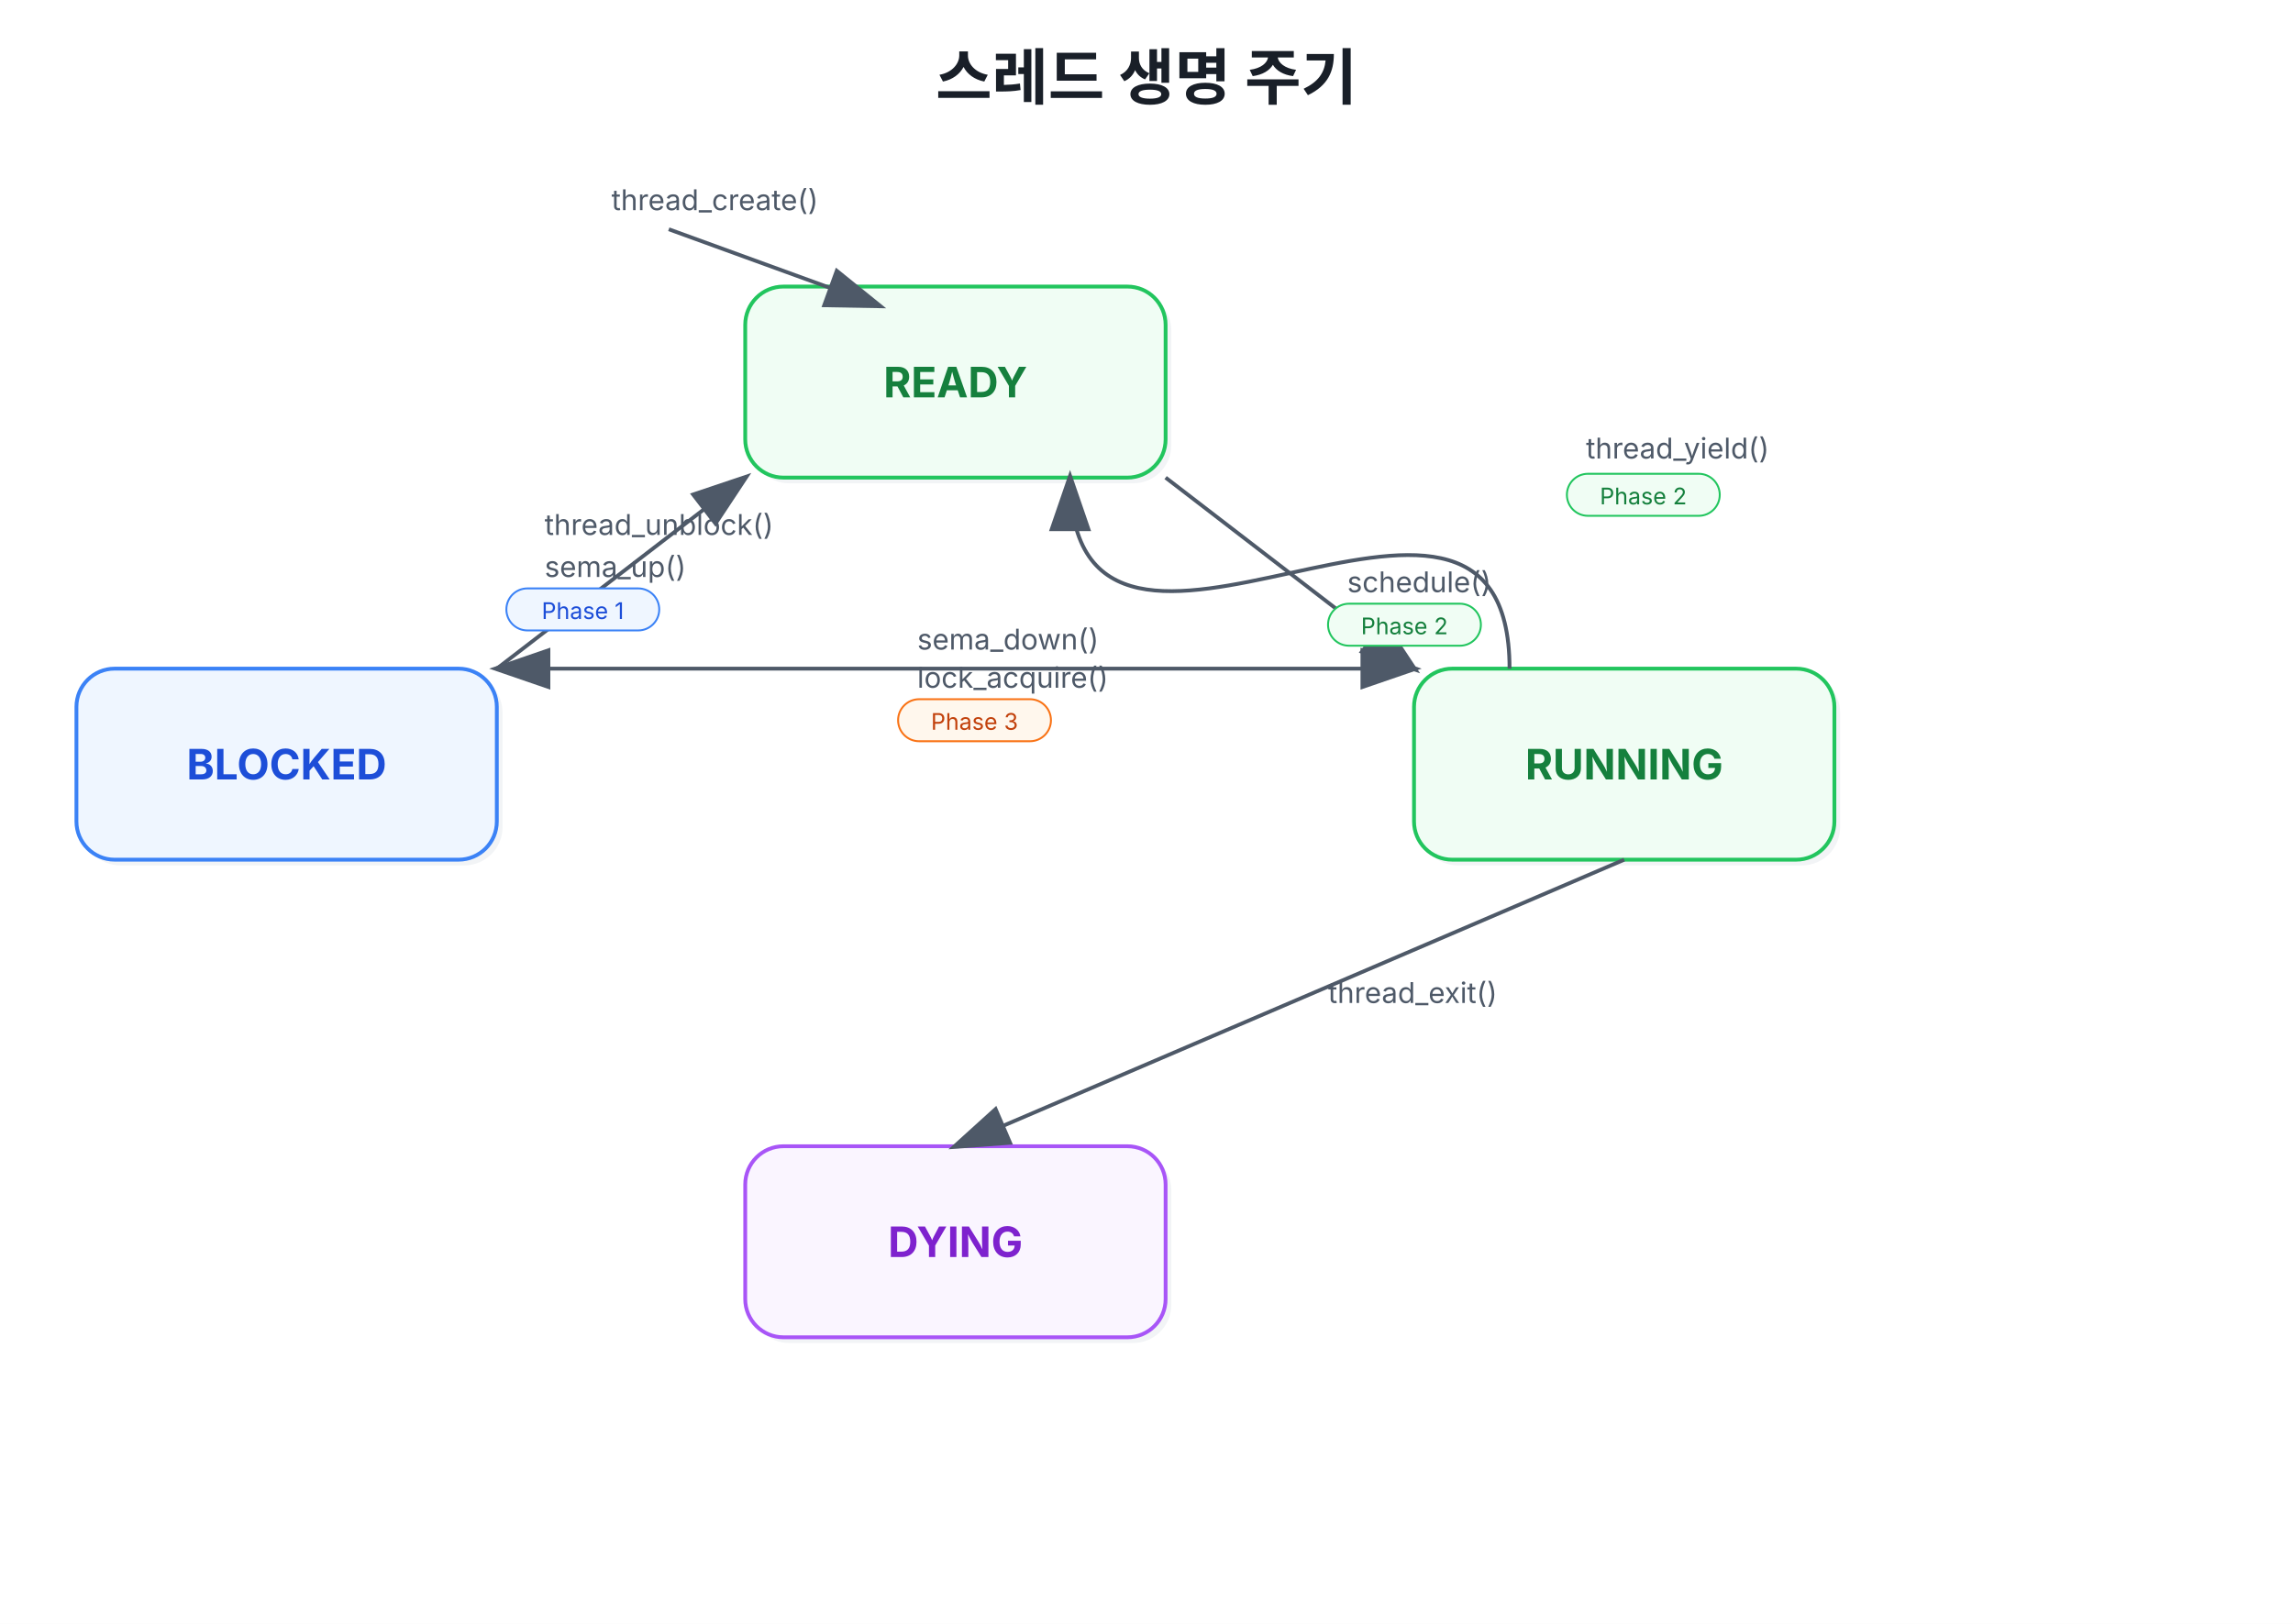
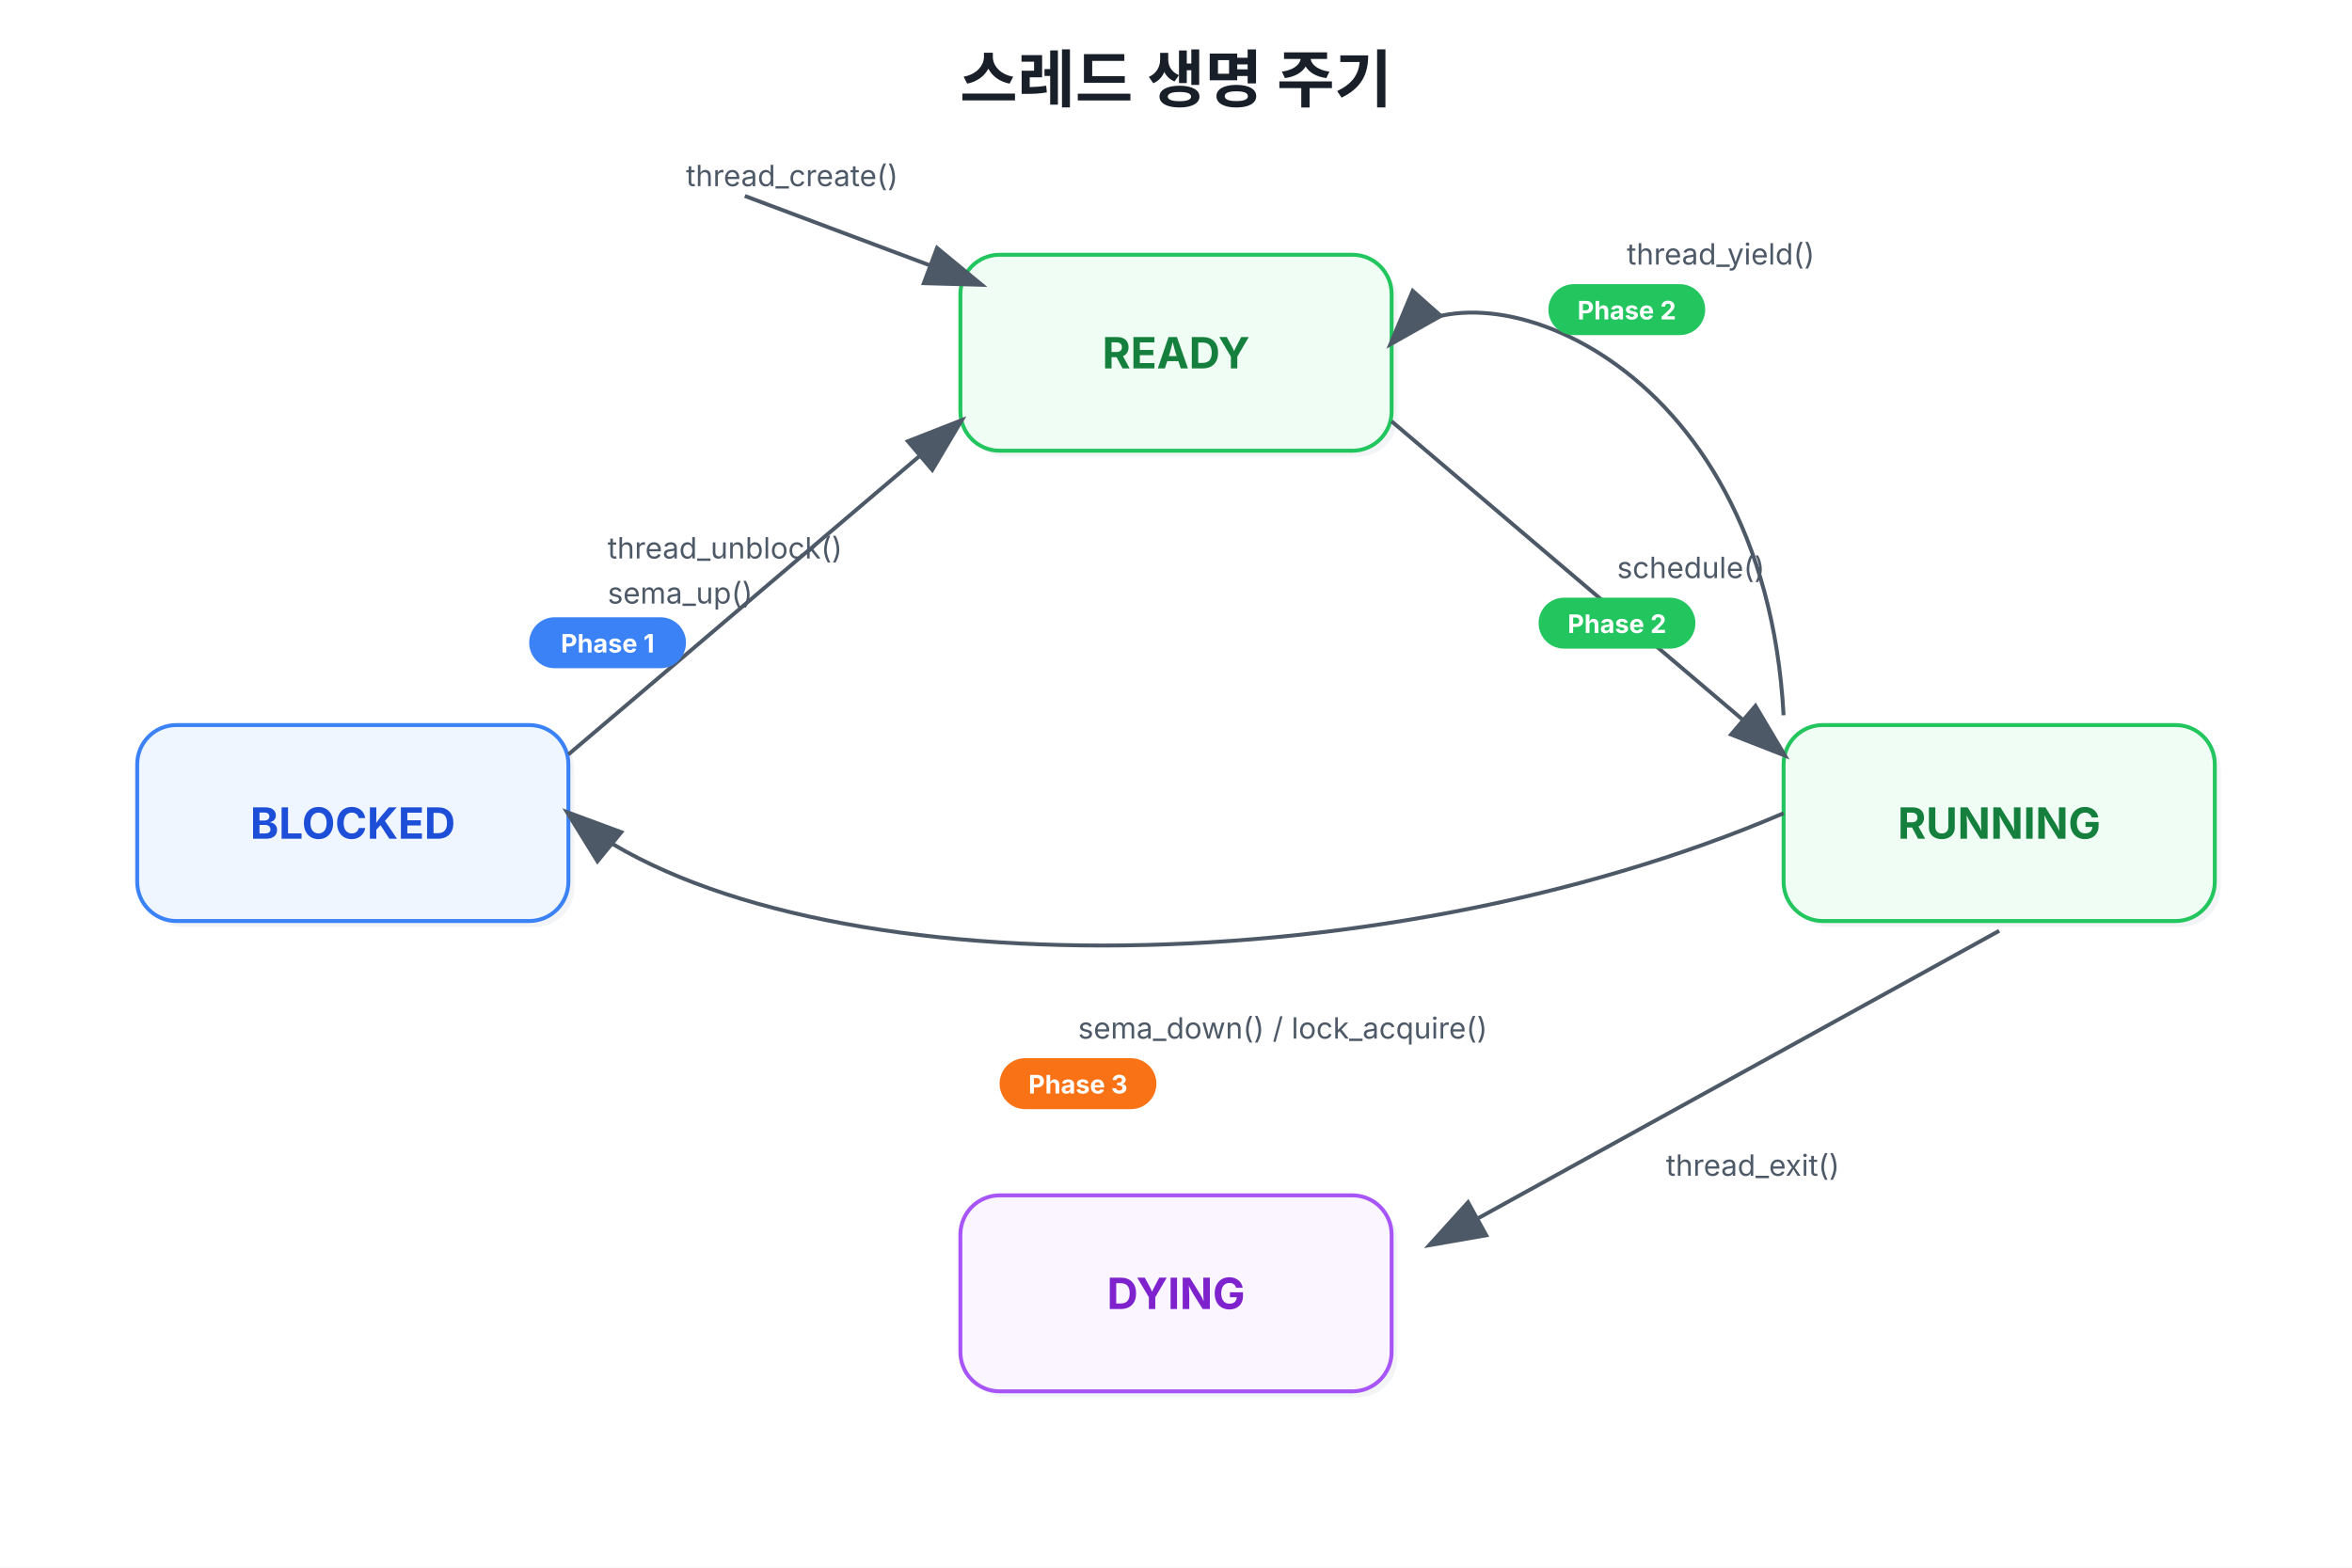
- <svg xmlns="http://www.w3.org/2000/svg" width="1200" height="850" viewBox="0 0 1200 850" font-family="system-ui, -apple-system, sans-serif">
-   <rect width="1200" height="850" fill="#FFFFFF" />
-   <text x="600" y="52" text-anchor="middle" font-size="32" font-weight="bold" fill="#191F28">스레드 생명 주기</text>
+ <svg xmlns="http://www.w3.org/2000/svg" width="1200" height="800" viewBox="0 0 1200 800" font-family="system-ui, -apple-system, 'Segoe UI', sans-serif">
+   <rect width="1200" height="800" fill="#FFFFFF" />
+   <text x="600" y="52" text-anchor="middle" font-size="32" font-weight="bold" fill="#191F28">
+     스레드 생명 주기
+   </text>
  <defs>
-     <marker id="arr_lc" markerWidth="16" markerHeight="11" refX="14" refY="5.5" orient="auto">
+     <marker id="arr" markerWidth="16" markerHeight="11" refX="14" refY="5.5" orient="auto">
      <polygon points="0 0, 16 5.5, 0 11" fill="#4E5968" />
    </marker>
  </defs>
-   <rect x="43" y="353" width="220" height="100" rx="20" fill="#F2F4F6" />
-   <rect x="40" y="350" width="220" height="100" rx="20" fill="#EFF6FF" stroke="#3B82F6" stroke-width="2" />
-   <text x="150" y="408" font-size="22" fill="#1D4ED8" text-anchor="middle" font-weight="bold">BLOCKED</text>
-   <rect x="393" y="153" width="220" height="100" rx="20" fill="#F2F4F6" />
-   <rect x="390" y="150" width="220" height="100" rx="20" fill="#F0FDF4" stroke="#22C55E" stroke-width="2" />
-   <text x="500" y="208" font-size="22" fill="#15803D" text-anchor="middle" font-weight="bold">READY</text>
-   <rect x="743" y="353" width="220" height="100" rx="20" fill="#F2F4F6" />
-   <rect x="740" y="350" width="220" height="100" rx="20" fill="#F0FDF4" stroke="#22C55E" stroke-width="2" />
-   <text x="850" y="408" font-size="22" fill="#15803D" text-anchor="middle" font-weight="bold">RUNNING</text>
-   <rect x="393" y="603" width="220" height="100" rx="20" fill="#F2F4F6" />
-   <rect x="390" y="600" width="220" height="100" rx="20" fill="#FAF5FF" stroke="#A855F7" stroke-width="2" />
-   <text x="500" y="658" font-size="22" fill="#7E22CE" text-anchor="middle" font-weight="bold">DYING</text>
-   <line x1="260" y1="350" x2="390" y2="250" stroke="#4E5968" stroke-width="2" marker-end="url(#arr_lc)" />
-   <text x="285" y="280" font-size="15" fill="#4E5968" text-anchor="start" font-weight="normal">thread_unblock()</text>
-   <text x="285" y="302" font-size="15" fill="#4E5968" text-anchor="start" font-weight="normal">sema_up()</text>
-   <rect x="265" y="308" width="80" height="22" rx="11" fill="#EFF6FF" stroke="#3B82F6" stroke-width="1" />
-   <text x="305" y="324" font-size="12" fill="#1D4ED8" text-anchor="middle" font-weight="normal">Phase 1</text>
-   <line x1="740" y1="350" x2="740" y2="350" stroke="#4E5968" stroke-width="2" marker-end="url(#arr_lc)" />
-   <line x1="610" y1="250" x2="740" y2="350" stroke="#4E5968" stroke-width="2" marker-end="url(#arr_lc)" />
-   <text x="705" y="310" font-size="15" fill="#4E5968" text-anchor="start" font-weight="normal">schedule()</text>
-   <rect x="695" y="316" width="80" height="22" rx="11" fill="#F0FDF4" stroke="#22C55E" stroke-width="1" />
-   <text x="735" y="332" font-size="12" fill="#15803D" text-anchor="middle" font-weight="normal">Phase 2</text>
-   <line x1="740" y1="350" x2="260" y2="350" stroke="#4E5968" stroke-width="2" marker-end="url(#arr_lc)" />
-   <text x="480" y="340" font-size="15" fill="#4E5968" text-anchor="start" font-weight="normal">sema_down()</text>
-   <text x="480" y="360" font-size="15" fill="#4E5968" text-anchor="start" font-weight="normal">lock_acquire()</text>
-   <rect x="470" y="366" width="80" height="22" rx="11" fill="#FFF7ED" stroke="#F97316" stroke-width="1" />
-   <text x="510" y="382" font-size="12" fill="#C2410C" text-anchor="middle" font-weight="normal">Phase 3</text>
-   <path d="M 790,350 C 790,200 560,400 560,250" fill="none" stroke="#4E5968" stroke-width="2" marker-end="url(#arr_lc)" />
-   <text x="830" y="240" font-size="15" fill="#4E5968" text-anchor="start" font-weight="normal">thread_yield()</text>
-   <rect x="820" y="248" width="80" height="22" rx="11" fill="#F0FDF4" stroke="#22C55E" stroke-width="1" />
-   <text x="860" y="264" font-size="12" fill="#15803D" text-anchor="middle" font-weight="normal">Phase 2</text>
-   <line x1="850" y1="450" x2="500" y2="600" stroke="#4E5968" stroke-width="2" marker-end="url(#arr_lc)" />
-   <text x="695" y="525" font-size="15" fill="#4E5968" text-anchor="start" font-weight="normal">thread_exit()</text>
-   <line x1="350" y1="120" x2="460" y2="160" stroke="#4E5968" stroke-width="2" marker-end="url(#arr_lc)" />
-   <text x="320" y="110" font-size="15" fill="#4E5968" text-anchor="start" font-weight="normal">thread_create()</text>
+   <rect x="73" y="373" width="220" height="100" rx="20" fill="#F2F4F6" />
+   <rect x="70" y="370" width="220" height="100" rx="20" fill="#EFF6FF" stroke="#3B82F6" stroke-width="2" />
+   <text x="180" y="428" font-size="22" fill="#1D4ED8" text-anchor="middle" font-weight="bold">BLOCKED</text>
+   <rect x="493" y="133" width="220" height="100" rx="20" fill="#F2F4F6" />
+   <rect x="490" y="130" width="220" height="100" rx="20" fill="#F0FDF4" stroke="#22C55E" stroke-width="2" />
+   <text x="600" y="188" font-size="22" fill="#15803D" text-anchor="middle" font-weight="bold">READY</text>
+   <rect x="913" y="373" width="220" height="100" rx="20" fill="#F2F4F6" />
+   <rect x="910" y="370" width="220" height="100" rx="20" fill="#F0FDF4" stroke="#22C55E" stroke-width="2" />
+   <text x="1020" y="428" font-size="22" fill="#15803D" text-anchor="middle" font-weight="bold">RUNNING</text>
+   <rect x="493" y="613" width="220" height="100" rx="20" fill="#F2F4F6" />
+   <rect x="490" y="610" width="220" height="100" rx="20" fill="#FAF5FF" stroke="#A855F7" stroke-width="2" />
+   <text x="600" y="668" font-size="22" fill="#7E22CE" text-anchor="middle" font-weight="bold">DYING</text>
+   <line x1="380" y1="100" x2="500" y2="145" stroke="#4E5968" stroke-width="2" marker-end="url(#arr)" />
+   <text x="350" y="95" font-size="15" fill="#4E5968" text-anchor="start" font-weight="normal">thread_create()</text>
+   <line x1="290" y1="385" x2="490" y2="215" stroke="#4E5968" stroke-width="2" marker-end="url(#arr)" />
+   <text x="310" y="285" font-size="15" fill="#4E5968" text-anchor="start" font-weight="normal">thread_unblock()</text>
+   <text x="310" y="308" font-size="15" fill="#4E5968" text-anchor="start" font-weight="normal">sema_up()</text>
+   <rect x="270" y="315" width="80" height="26" rx="13" fill="#3B82F6" />
+   <text x="310" y="333" font-size="13" fill="#FFFFFF" text-anchor="middle" font-weight="bold">Phase 1</text>
+   <line x1="710" y1="215" x2="910" y2="385" stroke="#4E5968" stroke-width="2" marker-end="url(#arr)" />
+   <text x="825" y="295" font-size="15" fill="#4E5968" text-anchor="start" font-weight="normal">schedule()</text>
+   <rect x="785" y="305" width="80" height="26" rx="13" fill="#22C55E" />
+   <text x="825" y="323" font-size="13" fill="#FFFFFF" text-anchor="middle" font-weight="bold">Phase 2</text>
+   <path d="M 910,415 C 700,505 400,505 290,415" fill="none" stroke="#4E5968" stroke-width="2" marker-end="url(#arr)" />
+   <text x="550" y="530" font-size="15" fill="#4E5968" text-anchor="start" font-weight="normal">sema_down() / lock_acquire()</text>
+   <rect x="510" y="540" width="80" height="26" rx="13" fill="#F97316" />
+   <text x="550" y="558" font-size="13" fill="#FFFFFF" text-anchor="middle" font-weight="bold">Phase 3</text>
+   <path d="M 910,365 C 900,180 750,130 710,175" fill="none" stroke="#4E5968" stroke-width="2" marker-end="url(#arr)" />
+   <text x="830" y="135" font-size="15" fill="#4E5968" text-anchor="start" font-weight="normal">thread_yield()</text>
+   <rect x="790" y="145" width="80" height="26" rx="13" fill="#22C55E" />
+   <text x="830" y="163" font-size="13" fill="#FFFFFF" text-anchor="middle" font-weight="bold">Phase 2</text>
+   <line x1="1020" y1="475" x2="730" y2="635" stroke="#4E5968" stroke-width="2" marker-end="url(#arr)" />
+   <text x="850" y="600" font-size="15" fill="#4E5968" text-anchor="start" font-weight="normal">thread_exit()</text>
</svg>
